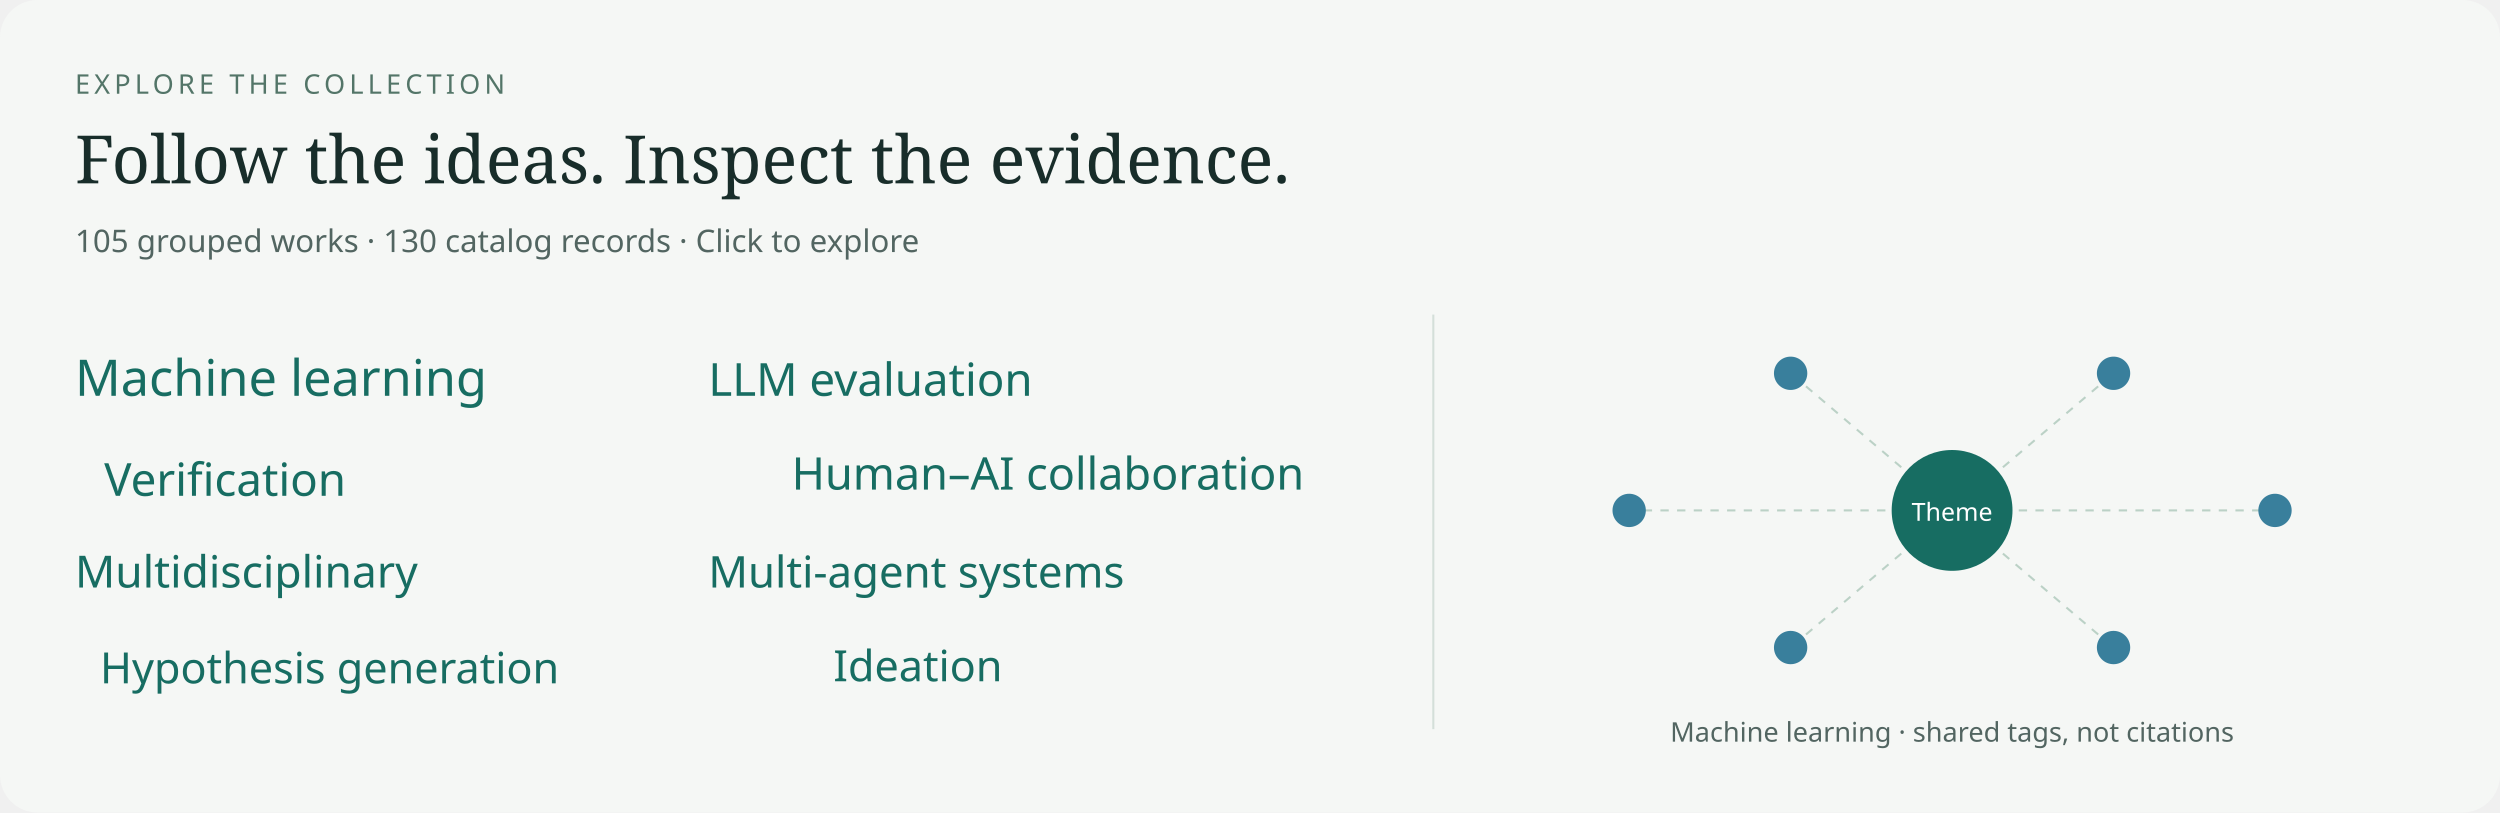
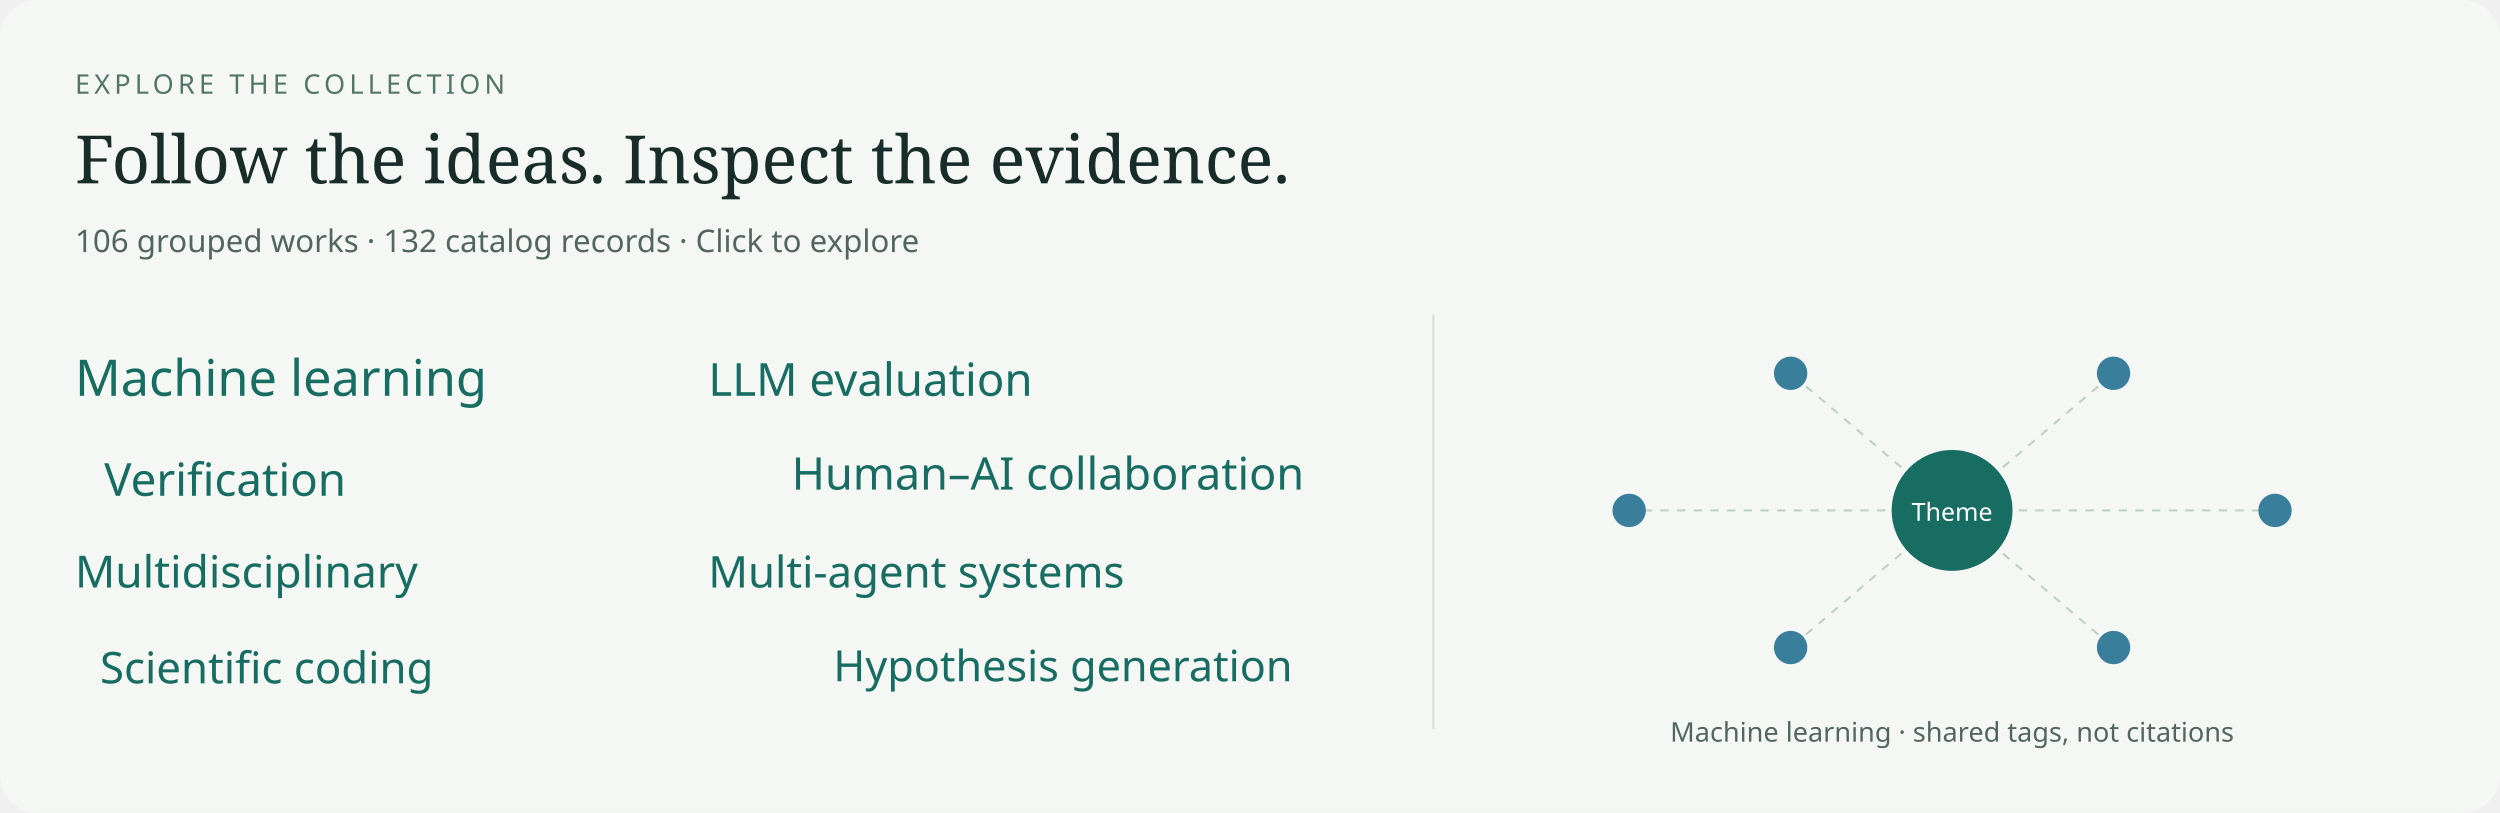
<svg xmlns="http://www.w3.org/2000/svg" width="1200" height="390" viewBox="0 0 1200 390" role="img" aria-labelledby="title desc">
  <rect width="1200" height="390" rx="18" fill="#f5f7f5" />
  <text x="36" y="45" font-family="system-ui,sans-serif" font-size="13" letter-spacing="2" fill="#537568">EXPLORE THE COLLECTION</text>
  <text x="36" y="88" font-family="Georgia,serif" font-size="32" fill="#182d2a">Follow the ideas. Inspect the evidence.</text>
-   <text x="36" y="121" font-family="system-ui,sans-serif" font-size="15" fill="#526561">105 grouped works · 130 catalog records · Click to explore</text>
+   <text x="36" y="121" font-family="system-ui,sans-serif" font-size="15" fill="#526561">106 grouped works · 132 catalog records · Click to explore</text>
  <line x1="688" y1="151" x2="688" y2="350" stroke="#d4dfd9" />
  <text x="36" y="190" font-family="system-ui,sans-serif" font-size="24.2" fill="#176d62">Machine learning</text>
  <text x="340" y="190" font-family="system-ui,sans-serif" font-size="21.9" fill="#176d62">LLM evaluation</text>
  <text x="50" y="238" font-family="system-ui,sans-serif" font-size="21.9" fill="#176d62">Verification</text>
  <text x="380" y="235" font-family="system-ui,sans-serif" font-size="21.6" fill="#176d62">Human–AI collaboration</text>
  <text x="36" y="282" font-family="system-ui,sans-serif" font-size="21.3" fill="#176d62">Multidisciplinary</text>
  <text x="340" y="282" font-family="system-ui,sans-serif" font-size="21.0" fill="#176d62">Multi-agent systems</text>
-   <text x="48" y="328" font-family="system-ui,sans-serif" font-size="20.7" fill="#176d62">Hypothesis generation</text>
-   <text x="400" y="327" font-family="system-ui,sans-serif" font-size="20.7" fill="#176d62">Ideation</text>
+   <text x="48" y="328" font-family="system-ui,sans-serif" font-size="21.0" fill="#176d62">Scientific coding</text>
+   <text x="400" y="327" font-family="system-ui,sans-serif" font-size="20.7" fill="#176d62">Hypothesis generation</text>
  <line x1="937" y1="245" x2="1092.0" y2="245.0" stroke="#bbd1c6" stroke-dasharray="4 4" />
  <circle cx="1092.0" cy="245.0" r="8" fill="#397f9c" />
  <line x1="937" y1="245" x2="1014.5" y2="310.818" stroke="#bbd1c6" stroke-dasharray="4 4" />
  <circle cx="1014.5" cy="310.818" r="8" fill="#397f9c" />
  <line x1="937" y1="245" x2="859.5" y2="310.818" stroke="#bbd1c6" stroke-dasharray="4 4" />
  <circle cx="859.5" cy="310.818" r="8" fill="#397f9c" />
  <line x1="937" y1="245" x2="782.0" y2="245.0" stroke="#bbd1c6" stroke-dasharray="4 4" />
  <circle cx="782.0" cy="245.0" r="8" fill="#397f9c" />
  <line x1="937" y1="245" x2="859.5" y2="179.182" stroke="#bbd1c6" stroke-dasharray="4 4" />
  <circle cx="859.5" cy="179.182" r="8" fill="#397f9c" />
  <line x1="937" y1="245" x2="1014.5" y2="179.182" stroke="#bbd1c6" stroke-dasharray="4 4" />
  <circle cx="1014.5" cy="179.182" r="8" fill="#397f9c" />
  <circle cx="937" cy="245" r="29" fill="#176d62" />
  <text x="937" y="250" text-anchor="middle" font-family="system-ui,sans-serif" font-size="12" fill="white">Theme</text>
  <text x="937" y="356" text-anchor="middle" font-family="system-ui,sans-serif" font-size="13" fill="#526561">Machine learning · shared tags, not citations</text>
</svg>
